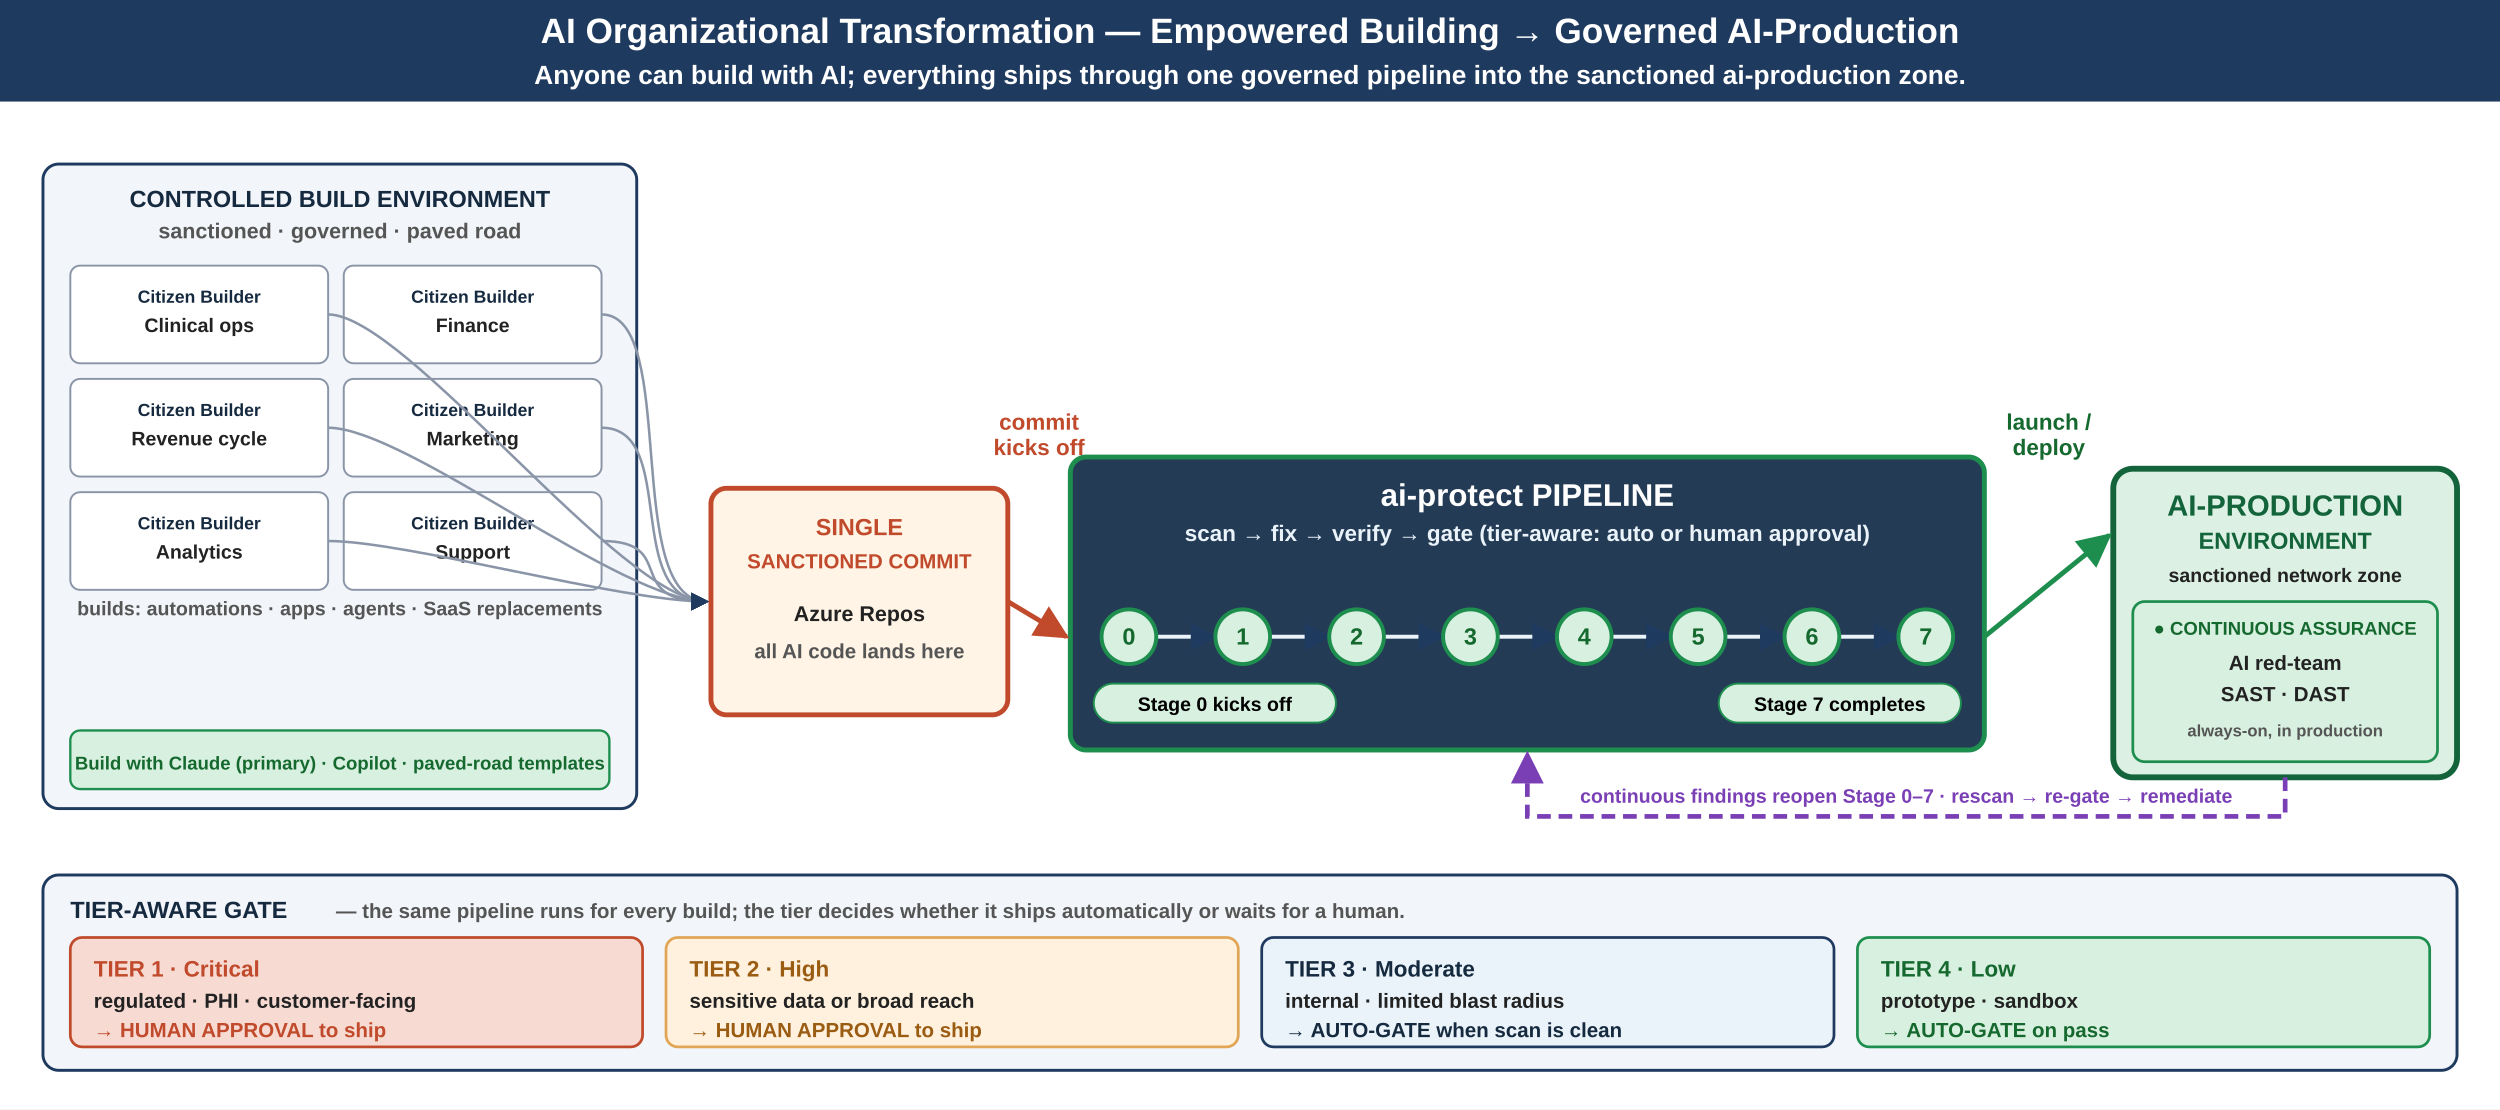
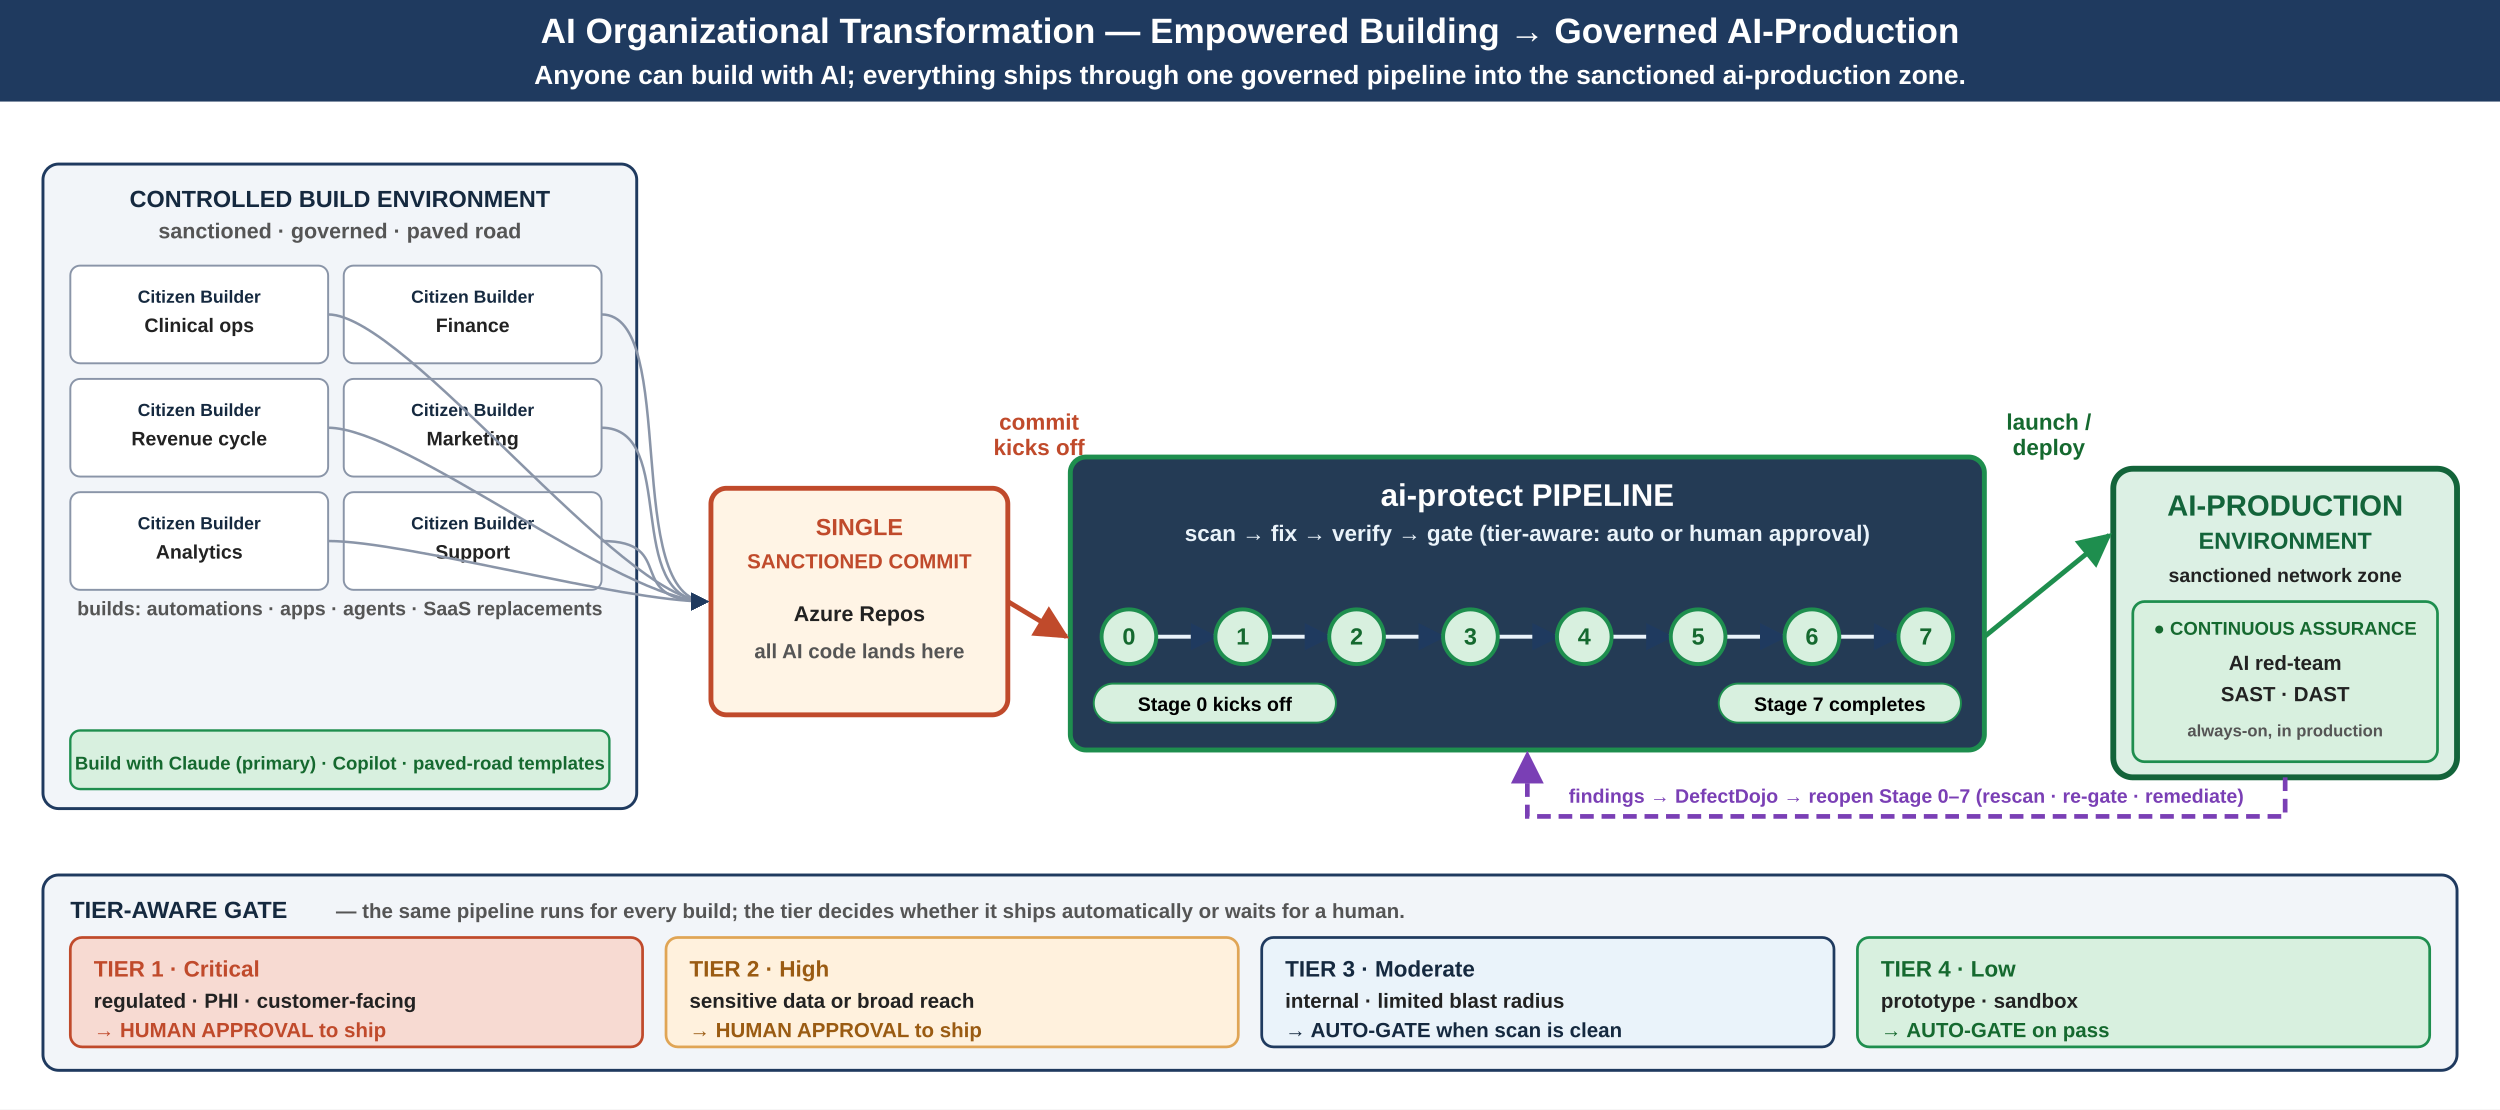
<svg xmlns="http://www.w3.org/2000/svg" width="1280" height="568" viewBox="0 0 1280 568" font-family="Arial, Helvetica, sans-serif">
  <defs>
    <marker id="arr" viewBox="0 0 10 10" refX="9" refY="5" markerWidth="7" markerHeight="7" orient="auto-start-reverse">
      <path d="M 0 0 L 10 5 L 0 10 z" fill="#1F3A5F" />
    </marker>
    <marker id="arrL" viewBox="0 0 10 10" refX="9" refY="5" markerWidth="7" markerHeight="7" orient="auto-start-reverse">
      <path d="M 0 0 L 10 5 L 0 10 z" fill="#8A95A8" />
    </marker>
    <marker id="arrA" viewBox="0 0 10 10" refX="9" refY="5" markerWidth="7" markerHeight="7" orient="auto-start-reverse">
      <path d="M 0 0 L 10 5 L 0 10 z" fill="#C04A2B" />
    </marker>
  </defs>
  <defs>
    <marker id="arrGr" viewBox="0 0 10 10" refX="9" refY="5" markerWidth="7" markerHeight="7" orient="auto-start-reverse">
      <path d="M0 0 L10 5 L0 10 z" fill="#1E8E4E" />
    </marker>
    <marker id="arrFb" viewBox="0 0 10 10" refX="9" refY="5" markerWidth="7" markerHeight="7" orient="auto-start-reverse">
      <path d="M0 0 L10 5 L0 10 z" fill="#7A3FB5" />
    </marker>
  </defs>
  <rect x="0" y="0" width="1280" height="568" fill="#FFFFFF" stroke="#FFFFFF" stroke-width="0" rx="0" ry="0" />
  <rect x="0" y="0" width="1280" height="52" fill="#1F3A5F" stroke="#1F3A5F" stroke-width="0" rx="0" ry="0" />
  <text x="640.0" y="22" font-size="18" fill="#FFFFFF" text-anchor="middle" font-weight="bold">AI Organizational Transformation — Empowered Building → Governed AI-Production</text>
  <text x="640.0" y="43" font-size="13.5" fill="#FFFFFF" text-anchor="middle" font-weight="bold">Anyone can build with AI; everything ships through one governed pipeline into the sanctioned ai-production zone.</text>
  <rect x="22" y="84" width="304" height="330" fill="#F2F5F9" stroke="#1F3A5F" stroke-width="1.5" rx="8" ry="8" />
  <text x="174.0" y="106" font-size="12" fill="#15293F" text-anchor="middle" font-weight="bold">CONTROLLED BUILD ENVIRONMENT</text>
  <text x="174.0" y="122" font-size="11" fill="#555555" text-anchor="middle" font-weight="bold">sanctioned · governed · paved road</text>
  <rect x="36" y="136" width="132" height="50" fill="#FFFFFF" stroke="#8A95A8" stroke-width="1" rx="5" ry="5" />
  <text x="102.0" y="155" font-size="9" fill="#15293F" text-anchor="middle" font-weight="bold">Citizen Builder</text>
  <text x="102.0" y="170" font-size="10" fill="#222222" text-anchor="middle" font-weight="bold">Clinical ops</text>
  <rect x="176" y="136" width="132" height="50" fill="#FFFFFF" stroke="#8A95A8" stroke-width="1" rx="5" ry="5" />
  <text x="242.0" y="155" font-size="9" fill="#15293F" text-anchor="middle" font-weight="bold">Citizen Builder</text>
  <text x="242.0" y="170" font-size="10" fill="#222222" text-anchor="middle" font-weight="bold">Finance</text>
  <rect x="36" y="194" width="132" height="50" fill="#FFFFFF" stroke="#8A95A8" stroke-width="1" rx="5" ry="5" />
  <text x="102.0" y="213" font-size="9" fill="#15293F" text-anchor="middle" font-weight="bold">Citizen Builder</text>
  <text x="102.0" y="228" font-size="10" fill="#222222" text-anchor="middle" font-weight="bold">Revenue cycle</text>
  <rect x="176" y="194" width="132" height="50" fill="#FFFFFF" stroke="#8A95A8" stroke-width="1" rx="5" ry="5" />
  <text x="242.0" y="213" font-size="9" fill="#15293F" text-anchor="middle" font-weight="bold">Citizen Builder</text>
  <text x="242.0" y="228" font-size="10" fill="#222222" text-anchor="middle" font-weight="bold">Marketing</text>
  <rect x="36" y="252" width="132" height="50" fill="#FFFFFF" stroke="#8A95A8" stroke-width="1" rx="5" ry="5" />
  <text x="102.0" y="271" font-size="9" fill="#15293F" text-anchor="middle" font-weight="bold">Citizen Builder</text>
  <text x="102.0" y="286" font-size="10" fill="#222222" text-anchor="middle" font-weight="bold">Analytics</text>
  <rect x="176" y="252" width="132" height="50" fill="#FFFFFF" stroke="#8A95A8" stroke-width="1" rx="5" ry="5" />
  <text x="242.0" y="271" font-size="9" fill="#15293F" text-anchor="middle" font-weight="bold">Citizen Builder</text>
  <text x="242.0" y="286" font-size="10" fill="#222222" text-anchor="middle" font-weight="bold">Support</text>
  <text x="174.0" y="315" font-size="10" fill="#555555" text-anchor="middle" font-weight="bold">builds: automations · apps · agents · SaaS replacements</text>
  <rect x="36" y="374" width="276" height="30" fill="#D8F0DF" stroke="#1E8E4E" stroke-width="1.2" rx="5" ry="5" />
  <text x="174.0" y="394" font-size="9.5" fill="#15692F" text-anchor="middle" font-weight="bold">Build with Claude (primary) · Copilot · paved-road templates</text>
  <rect x="364" y="250" width="152" height="116" fill="#FFF4E5" stroke="#C04A2B" stroke-width="2.5" rx="8" ry="8" />
  <text x="440.0" y="274" font-size="12" fill="#C04A2B" text-anchor="middle" font-weight="bold">SINGLE</text>
  <text x="440.0" y="291" font-size="10.5" fill="#C04A2B" text-anchor="middle" font-weight="bold">SANCTIONED COMMIT</text>
  <text x="440.0" y="318" font-size="11" fill="#222222" text-anchor="middle" font-weight="bold">Azure Repos</text>
  <text x="440.0" y="337" font-size="10.5" fill="#555555" text-anchor="middle" font-weight="bold">all AI code lands here</text>
  <path d="M 168 161.0 C 208 161.0, 318 308.0, 362 308.0" fill="none" stroke="#8A95A8" stroke-width="1.3" marker-end="url(#arr)" />
  <path d="M 308 161.0 C 348 161.0, 318 308.0, 362 308.0" fill="none" stroke="#8A95A8" stroke-width="1.3" marker-end="url(#arr)" />
  <path d="M 168 219.0 C 208 219.0, 318 308.0, 362 308.0" fill="none" stroke="#8A95A8" stroke-width="1.3" marker-end="url(#arr)" />
  <path d="M 308 219.0 C 348 219.0, 318 308.0, 362 308.0" fill="none" stroke="#8A95A8" stroke-width="1.3" marker-end="url(#arr)" />
  <path d="M 168 277.0 C 208 277.0, 318 308.0, 362 308.0" fill="none" stroke="#8A95A8" stroke-width="1.3" marker-end="url(#arr)" />
  <path d="M 308 277.0 C 348 277.0, 318 308.0, 362 308.0" fill="none" stroke="#8A95A8" stroke-width="1.3" marker-end="url(#arr)" />
  <rect x="548" y="234" width="468" height="150" fill="#243B55" stroke="#1E8E4E" stroke-width="2.5" rx="8" ry="8" />
  <text x="782.0" y="259" font-size="16" fill="#FFFFFF" text-anchor="middle" font-weight="bold">ai-protect PIPELINE</text>
  <text x="782.0" y="277" font-size="11.5" fill="#EAF3FA" text-anchor="middle" font-weight="bold">scan → fix → verify → gate  (tier-aware: auto or human approval)</text>
  <line x1="592.0" y1="326" x2="622.286" y2="326" stroke="#EAF3FA" stroke-width="2" marker-end="url(#arr)" />
  <circle cx="578.0" cy="326" r="14" fill="#D8F0DF" stroke="#1E8E4E" stroke-width="2" />
  <text x="578.0" y="330" font-size="12" fill="#15692F" text-anchor="middle" font-weight="bold">0</text>
  <line x1="650.286" y1="326" x2="680.571" y2="326" stroke="#EAF3FA" stroke-width="2" marker-end="url(#arr)" />
  <circle cx="636.286" cy="326" r="14" fill="#D8F0DF" stroke="#1E8E4E" stroke-width="2" />
  <text x="636.286" y="330" font-size="12" fill="#15692F" text-anchor="middle" font-weight="bold">1</text>
  <line x1="708.571" y1="326" x2="738.857" y2="326" stroke="#EAF3FA" stroke-width="2" marker-end="url(#arr)" />
  <circle cx="694.571" cy="326" r="14" fill="#D8F0DF" stroke="#1E8E4E" stroke-width="2" />
  <text x="694.571" y="330" font-size="12" fill="#15692F" text-anchor="middle" font-weight="bold">2</text>
  <line x1="766.857" y1="326" x2="797.143" y2="326" stroke="#EAF3FA" stroke-width="2" marker-end="url(#arr)" />
  <circle cx="752.857" cy="326" r="14" fill="#D8F0DF" stroke="#1E8E4E" stroke-width="2" />
  <text x="752.857" y="330" font-size="12" fill="#15692F" text-anchor="middle" font-weight="bold">3</text>
  <line x1="825.143" y1="326" x2="855.429" y2="326" stroke="#EAF3FA" stroke-width="2" marker-end="url(#arr)" />
  <circle cx="811.143" cy="326" r="14" fill="#D8F0DF" stroke="#1E8E4E" stroke-width="2" />
  <text x="811.143" y="330" font-size="12" fill="#15692F" text-anchor="middle" font-weight="bold">4</text>
  <line x1="883.429" y1="326" x2="913.714" y2="326" stroke="#EAF3FA" stroke-width="2" marker-end="url(#arr)" />
  <circle cx="869.429" cy="326" r="14" fill="#D8F0DF" stroke="#1E8E4E" stroke-width="2" />
  <text x="869.429" y="330" font-size="12" fill="#15692F" text-anchor="middle" font-weight="bold">5</text>
  <line x1="941.714" y1="326" x2="972" y2="326" stroke="#EAF3FA" stroke-width="2" marker-end="url(#arr)" />
  <circle cx="927.714" cy="326" r="14" fill="#D8F0DF" stroke="#1E8E4E" stroke-width="2" />
  <text x="927.714" y="330" font-size="12" fill="#15692F" text-anchor="middle" font-weight="bold">6</text>
  <circle cx="986.0" cy="326" r="14" fill="#D8F0DF" stroke="#1E8E4E" stroke-width="2" />
  <text x="986.0" y="330" font-size="12" fill="#15692F" text-anchor="middle" font-weight="bold">7</text>
  <rect x="560" y="350" width="124" height="20" fill="#D8F0DF" stroke="#1E8E4E" stroke-width="1" rx="10" ry="10" />
  <text x="622" y="364" font-size="10" fill="#000000" text-anchor="middle" font-weight="bold">Stage 0 kicks off</text>
  <rect x="880" y="350" width="124" height="20" fill="#D8F0DF" stroke="#1E8E4E" stroke-width="1" rx="10" ry="10" />
  <text x="942" y="364" font-size="10" fill="#000000" text-anchor="middle" font-weight="bold">Stage 7 completes</text>
  <line x1="516" y1="308.0" x2="546" y2="326" stroke="#C04A2B" stroke-width="2.5" marker-end="url(#arrA)" />
  <text x="532.0" y="220" font-size="11.5" fill="#C04A2B" text-anchor="middle" font-weight="bold">commit</text>
  <text x="532.0" y="233" font-size="11.5" fill="#C04A2B" text-anchor="middle" font-weight="bold">kicks off</text>
  <rect x="1082" y="240" width="176" height="158" fill="#DCF0E4" stroke="#13643A" stroke-width="3" rx="10" ry="10" />
  <text x="1170.0" y="264" font-size="15" fill="#13643A" text-anchor="middle" font-weight="bold">AI-PRODUCTION</text>
  <text x="1170.0" y="281" font-size="12" fill="#13643A" text-anchor="middle" font-weight="bold">ENVIRONMENT</text>
  <text x="1170.0" y="298" font-size="10" fill="#222222" text-anchor="middle" font-weight="bold">sanctioned network zone</text>
  <rect x="1092" y="308" width="156" height="82" fill="#D8F0DF" stroke="#1E8E4E" stroke-width="1.4" rx="6" ry="6" />
  <text x="1170.0" y="325" font-size="9.5" fill="#15692F" text-anchor="middle" font-weight="bold">● CONTINUOUS ASSURANCE</text>
  <text x="1170.0" y="343" font-size="10.5" fill="#222222" text-anchor="middle" font-weight="bold">AI red-team</text>
  <text x="1170.0" y="359" font-size="10.5" fill="#222222" text-anchor="middle" font-weight="bold">SAST · DAST</text>
  <text x="1170.0" y="377" font-size="8.5" fill="#555555" text-anchor="middle" font-weight="bold">always-on, in production</text>
  <line x1="1016" y1="326" x2="1080" y2="274" stroke="#1E8E4E" stroke-width="2.5" marker-end="url(#arrGr)" />
  <text x="1049.0" y="220" font-size="11.5" fill="#15692F" text-anchor="middle" font-weight="bold">launch /</text>
  <text x="1049.0" y="233" font-size="11.5" fill="#15692F" text-anchor="middle" font-weight="bold">deploy</text>
  <path d="M 1170.0 398 L 1170.0 418 L 782.0 418 L 782.0 386" fill="none" stroke="#7A3FB5" stroke-width="2.4" stroke-dasharray="7 4" marker-end="url(#arrFb)" />
-   <text x="976.0" y="411" font-size="10" fill="#7A3FB5" text-anchor="middle" font-weight="bold">continuous findings reopen Stage 0–7   ·   rescan → re-gate → remediate</text>
+   <text x="976.0" y="411" font-size="10" fill="#7A3FB5" text-anchor="middle" font-weight="bold">findings → DefectDojo → reopen Stage 0–7  (rescan · re-gate · remediate)</text>
  <rect x="22" y="448" width="1236" height="100" fill="#F2F5F9" stroke="#1F3A5F" stroke-width="1.5" rx="8" ry="8" />
  <text x="36" y="470" font-size="12" fill="#15293F" text-anchor="start" font-weight="bold">TIER-AWARE GATE</text>
  <text x="172" y="470" font-size="10.5" fill="#555555" text-anchor="start" font-weight="bold">— the same pipeline runs for every build; the tier decides whether it ships automatically or waits for a human.</text>
  <rect x="36.0" y="480" width="293.0" height="56" fill="#F7DAD2" stroke="#C04A2B" stroke-width="1.4" rx="6" ry="6" />
  <text x="48.0" y="500" font-size="11.5" fill="#C04A2B" text-anchor="start" font-weight="bold">TIER 1 · Critical</text>
  <text x="48.0" y="516" font-size="10.5" fill="#222222" text-anchor="start" font-weight="bold">regulated · PHI · customer-facing</text>
  <text x="48.0" y="531" font-size="10.5" fill="#C04A2B" text-anchor="start" font-weight="bold">→ HUMAN APPROVAL to ship</text>
  <rect x="341.0" y="480" width="293.0" height="56" fill="#FFF1DD" stroke="#E0A555" stroke-width="1.4" rx="6" ry="6" />
  <text x="353.0" y="500" font-size="11.5" fill="#9A5B12" text-anchor="start" font-weight="bold">TIER 2 · High</text>
  <text x="353.0" y="516" font-size="10.5" fill="#222222" text-anchor="start" font-weight="bold">sensitive data or broad reach</text>
  <text x="353.0" y="531" font-size="10.5" fill="#9A5B12" text-anchor="start" font-weight="bold">→ HUMAN APPROVAL to ship</text>
  <rect x="646.0" y="480" width="293.0" height="56" fill="#EAF3FA" stroke="#1F3A5F" stroke-width="1.4" rx="6" ry="6" />
  <text x="658.0" y="500" font-size="11.5" fill="#15293F" text-anchor="start" font-weight="bold">TIER 3 · Moderate</text>
  <text x="658.0" y="516" font-size="10.5" fill="#222222" text-anchor="start" font-weight="bold">internal · limited blast radius</text>
  <text x="658.0" y="531" font-size="10.5" fill="#15293F" text-anchor="start" font-weight="bold">→ AUTO-GATE when scan is clean</text>
  <rect x="951.0" y="480" width="293.0" height="56" fill="#D8F0DF" stroke="#1E8E4E" stroke-width="1.4" rx="6" ry="6" />
  <text x="963.0" y="500" font-size="11.5" fill="#15692F" text-anchor="start" font-weight="bold">TIER 4 · Low</text>
  <text x="963.0" y="516" font-size="10.5" fill="#222222" text-anchor="start" font-weight="bold">prototype · sandbox</text>
  <text x="963.0" y="531" font-size="10.5" fill="#15692F" text-anchor="start" font-weight="bold">→ AUTO-GATE on pass</text>
</svg>
